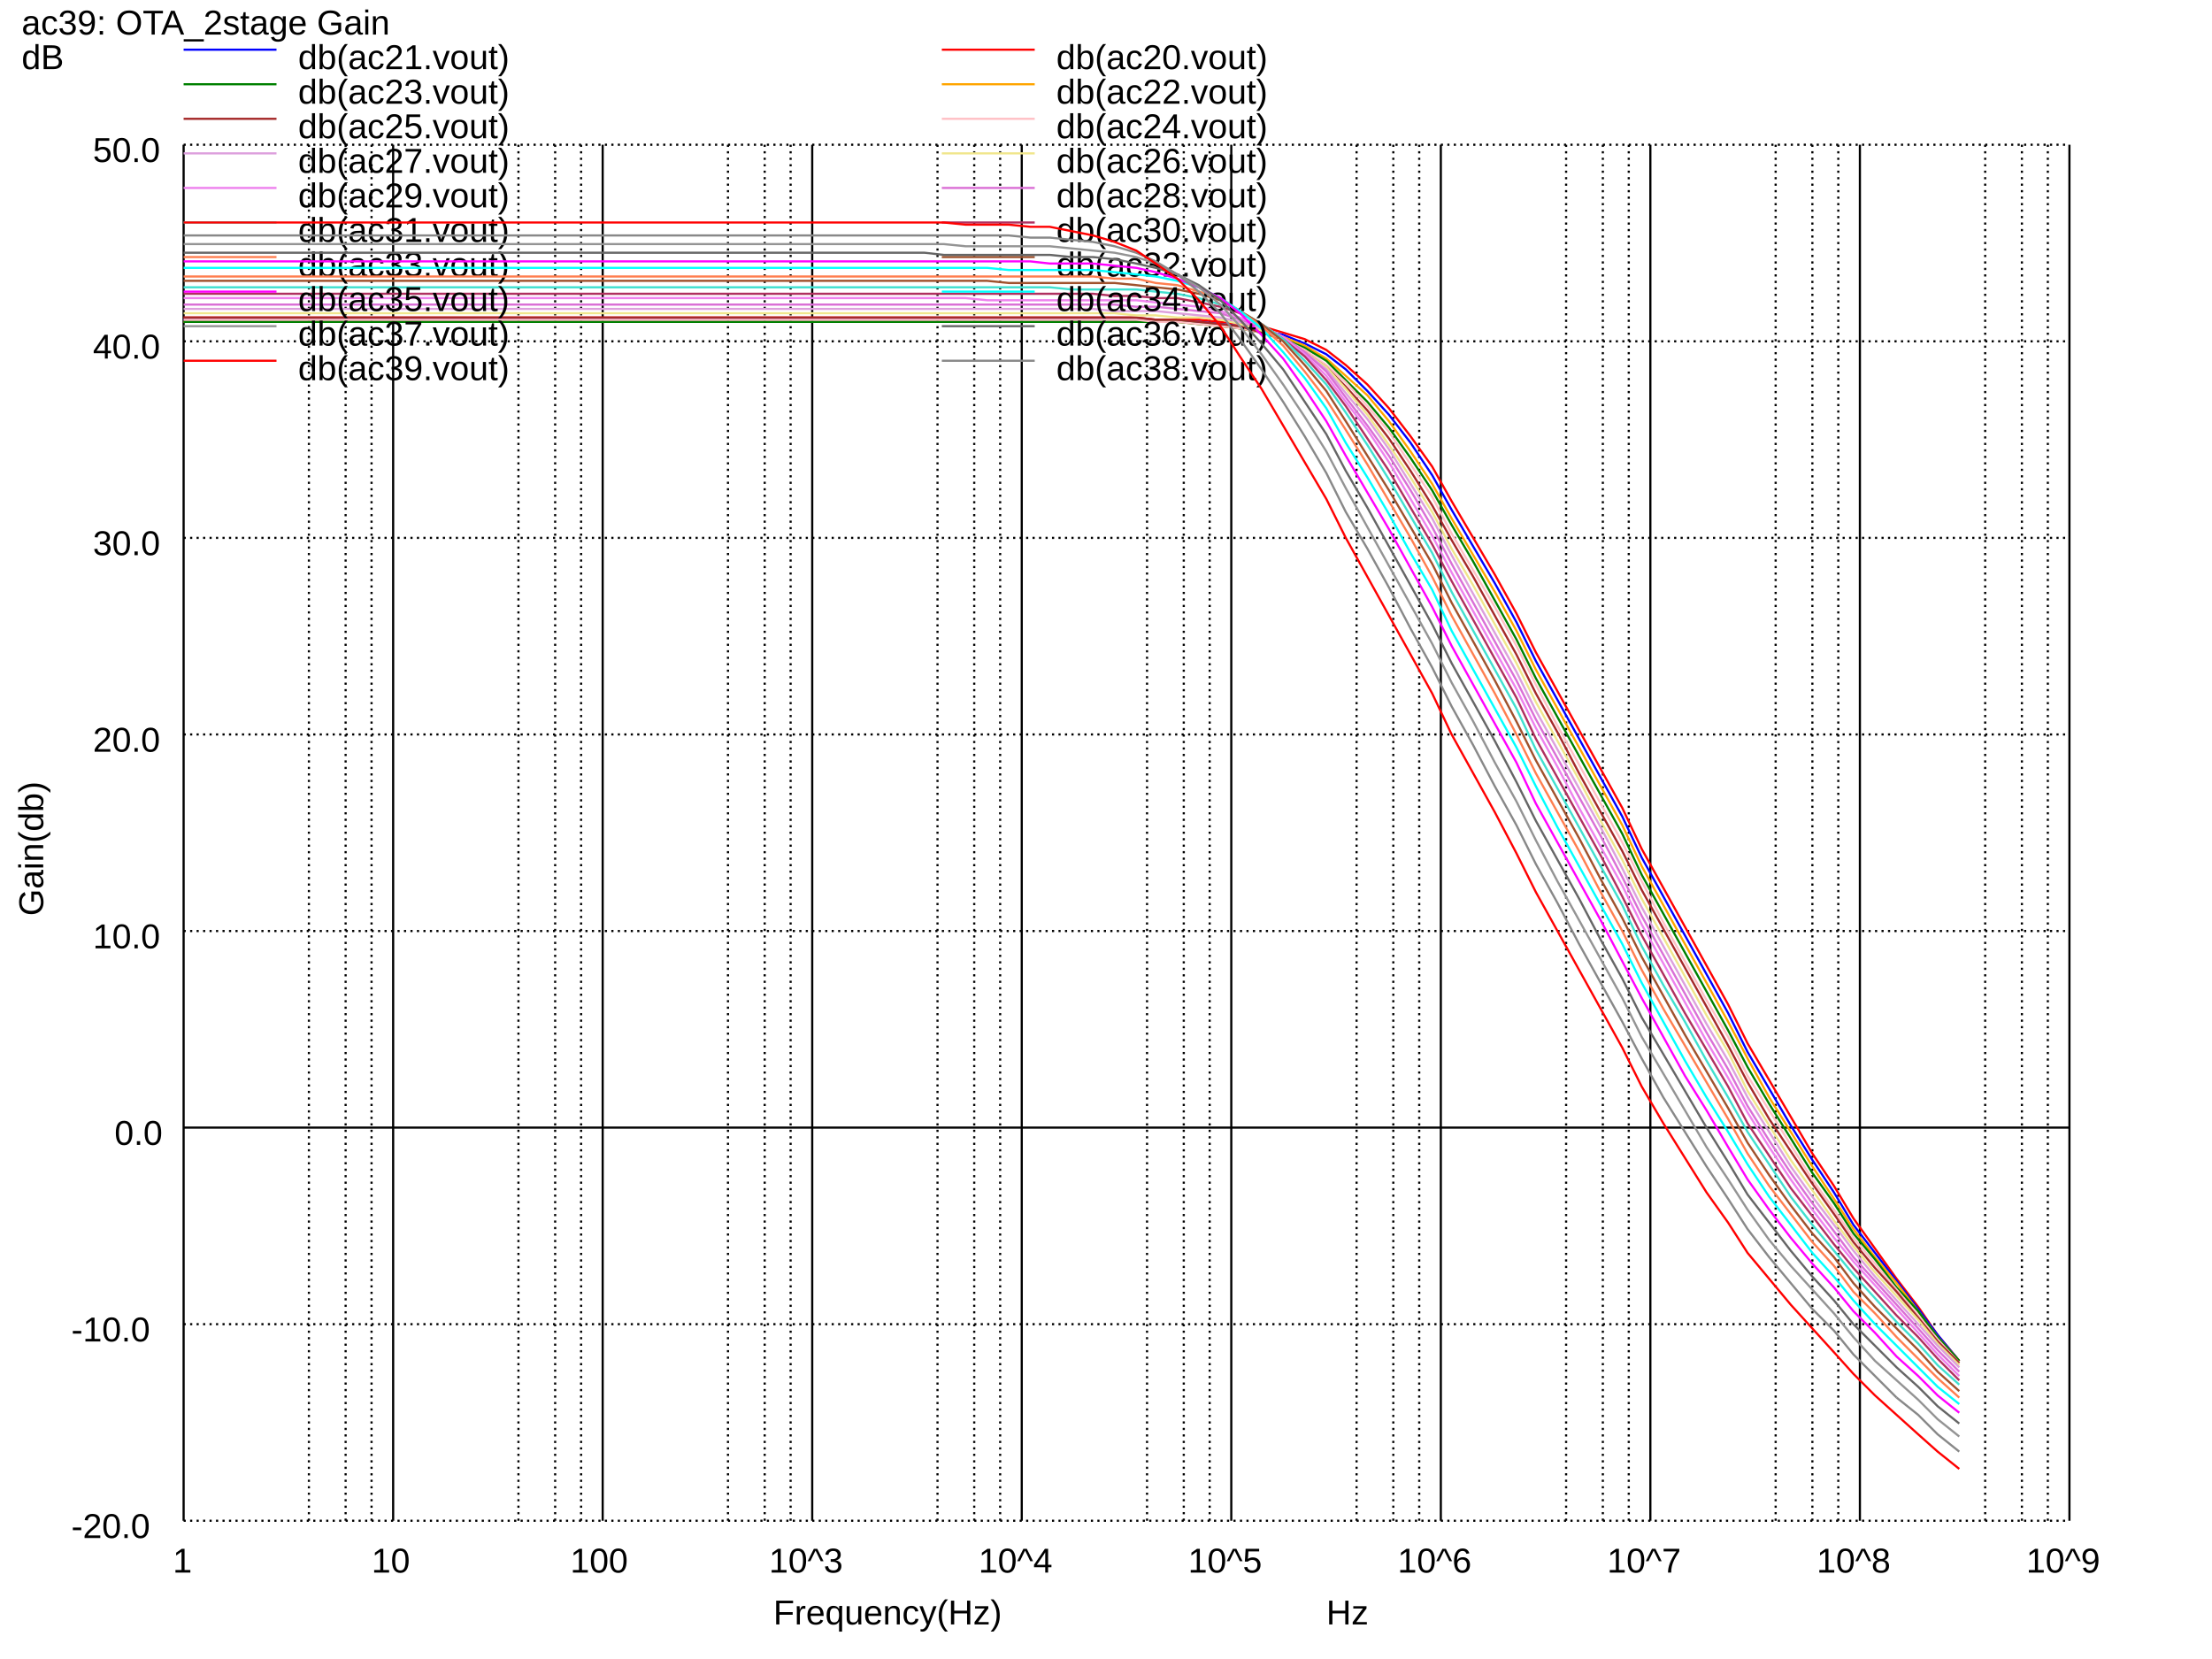
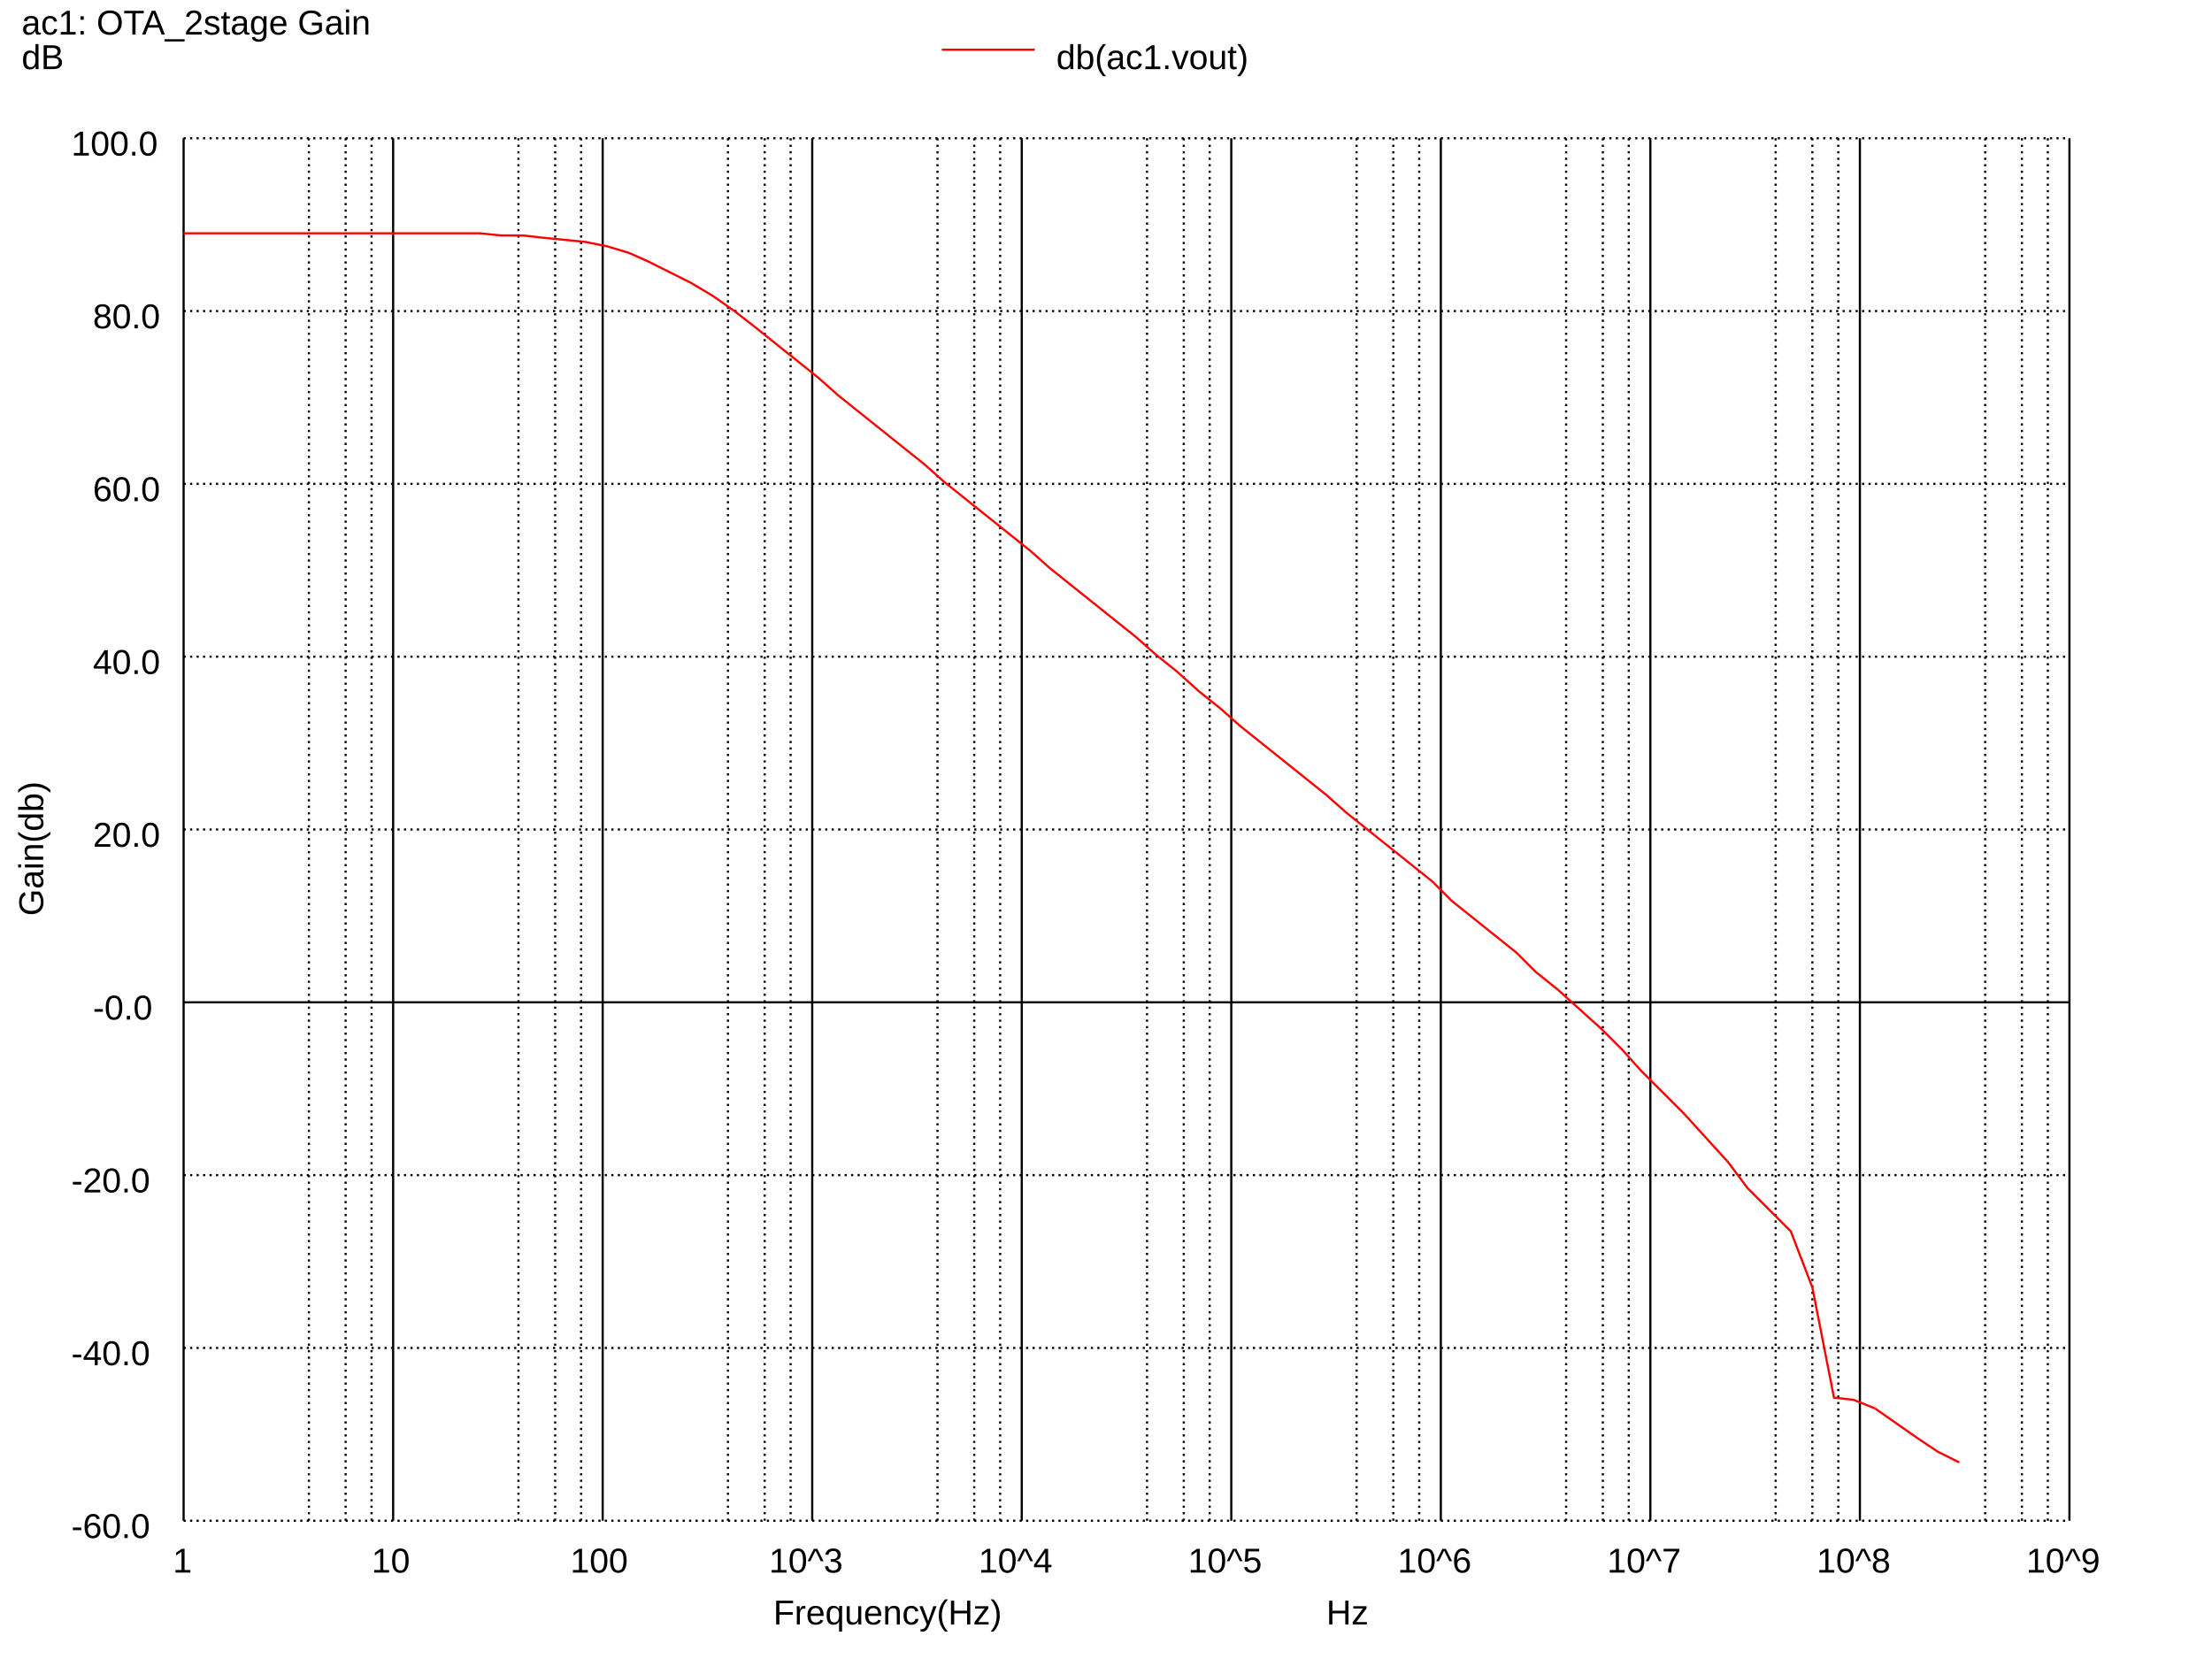
<svg xmlns="http://www.w3.org/2000/svg" version="1.1" width="100%" height="100%" viewBox="0 0 1024 768" style="fill: none; font-family: Arial;  font: Arial; ">
  <rect x="0" y="0" width="1024" height="768" fill="white" stroke="none" />
  <text stroke="none" fill="black" font-size="16" x="358" y="752">
Frequency(Hz)
</text>
  <text transform="rotate(-90, 20, 424)" stroke="none" fill="black" font-size="16" x="20" y="424">
Gain(db)
</text>
  <text stroke="none" fill="black" font-size="16" x="10" y="16">
- ac39: OTA_2stage Gain
+ ac1: OTA_2stage Gain
</text>
-   <path stroke="black" d="M85 704l0 -637" />
+   <path stroke="black" d="M85 704l0 -640" />
  <text stroke="none" fill="black" font-size="16" x="80" y="728">
1
</text>
-   <path stroke="black" stroke-dasharray="1,2" d="M143 704l0 -637M160 704l0 -637M172 704l0 -637" />
-   <path stroke="black" d="M182 704l0 -637" />
+   <path stroke="black" stroke-dasharray="1,2" d="M143 704l0 -640M160 704l0 -640M172 704l0 -640" />
+   <path stroke="black" d="M182 704l0 -640" />
  <text stroke="none" fill="black" font-size="16" x="172" y="728">
10
</text>
-   <path stroke="black" stroke-dasharray="1,2" d="M240 704l0 -637M257 704l0 -637M269 704l0 -637" />
-   <path stroke="black" d="M279 704l0 -637" />
+   <path stroke="black" stroke-dasharray="1,2" d="M240 704l0 -640M257 704l0 -640M269 704l0 -640" />
+   <path stroke="black" d="M279 704l0 -640" />
  <text stroke="none" fill="black" font-size="16" x="264" y="728">
100
</text>
-   <path stroke="black" stroke-dasharray="1,2" d="M337 704l0 -637M354 704l0 -637M366 704l0 -637" />
-   <path stroke="black" d="M376 704l0 -637" />
+   <path stroke="black" stroke-dasharray="1,2" d="M337 704l0 -640M354 704l0 -640M366 704l0 -640" />
+   <path stroke="black" d="M376 704l0 -640" />
  <text stroke="none" fill="black" font-size="16" x="356" y="728">
10^3
</text>
-   <path stroke="black" stroke-dasharray="1,2" d="M434 704l0 -637M451 704l0 -637M463 704l0 -637" />
-   <path stroke="black" d="M473 704l0 -637" />
+   <path stroke="black" stroke-dasharray="1,2" d="M434 704l0 -640M451 704l0 -640M463 704l0 -640" />
+   <path stroke="black" d="M473 704l0 -640" />
  <text stroke="none" fill="black" font-size="16" x="453" y="728">
10^4
</text>
-   <path stroke="black" stroke-dasharray="1,2" d="M531 704l0 -637M548 704l0 -637M560 704l0 -637" />
-   <path stroke="black" d="M570 704l0 -637" />
+   <path stroke="black" stroke-dasharray="1,2" d="M531 704l0 -640M548 704l0 -640M560 704l0 -640" />
+   <path stroke="black" d="M570 704l0 -640" />
  <text stroke="none" fill="black" font-size="16" x="550" y="728">
10^5
</text>
-   <path stroke="black" stroke-dasharray="1,2" d="M628 704l0 -637M645 704l0 -637M657 704l0 -637" />
-   <path stroke="black" d="M667 704l0 -637" />
+   <path stroke="black" stroke-dasharray="1,2" d="M628 704l0 -640M645 704l0 -640M657 704l0 -640" />
+   <path stroke="black" d="M667 704l0 -640" />
  <text stroke="none" fill="black" font-size="16" x="647" y="728">
10^6
</text>
-   <path stroke="black" stroke-dasharray="1,2" d="M725 704l0 -637M742 704l0 -637M754 704l0 -637" />
-   <path stroke="black" d="M764 704l0 -637" />
+   <path stroke="black" stroke-dasharray="1,2" d="M725 704l0 -640M742 704l0 -640M754 704l0 -640" />
+   <path stroke="black" d="M764 704l0 -640" />
  <text stroke="none" fill="black" font-size="16" x="744" y="728">
10^7
</text>
-   <path stroke="black" stroke-dasharray="1,2" d="M822 704l0 -637M839 704l0 -637M851 704l0 -637" />
-   <path stroke="black" d="M861 704l0 -637" />
+   <path stroke="black" stroke-dasharray="1,2" d="M822 704l0 -640M839 704l0 -640M851 704l0 -640" />
+   <path stroke="black" d="M861 704l0 -640" />
  <text stroke="none" fill="black" font-size="16" x="841" y="728">
10^8
</text>
-   <path stroke="black" stroke-dasharray="1,2" d="M919 704l0 -637M936 704l0 -637M948 704l0 -637" />
-   <path stroke="black" d="M958 704l0 -637" />
+   <path stroke="black" stroke-dasharray="1,2" d="M919 704l0 -640M936 704l0 -640M948 704l0 -640" />
+   <path stroke="black" d="M958 704l0 -640" />
  <text stroke="none" fill="black" font-size="16" x="938" y="728">
10^9
</text>
  <text stroke="none" fill="black" font-size="16" x="614" y="752">
Hz
</text>
  <path stroke="black" stroke-dasharray="1,2" d="M85 704l873 0" />
  <text stroke="none" fill="black" font-size="16" x="33" y="712">
+ -60.0
+ </text>
+   <path stroke="black" stroke-dasharray="1,2" d="M85 624l873 0" />
+   <text stroke="none" fill="black" font-size="16" x="33" y="632">
+ -40.0
+ </text>
+   <path stroke="black" stroke-dasharray="1,2" d="M85 544l873 0" />
+   <text stroke="none" fill="black" font-size="16" x="33" y="552">
-20.0
</text>
-   <path stroke="black" stroke-dasharray="1,2" d="M85 613l873 0" />
-   <text stroke="none" fill="black" font-size="16" x="33" y="621">
- -10.0
+   <path stroke="black" d="M85 464l873 0" />
+   <text stroke="none" fill="black" font-size="16" x="43" y="472">
+ -0.0
</text>
-   <path stroke="black" d="M85 522l873 0" />
-   <text stroke="none" fill="black" font-size="16" x="53" y="530">
- 0.0
- </text>
-   <path stroke="black" stroke-dasharray="1,2" d="M85 431l873 0" />
-   <text stroke="none" fill="black" font-size="16" x="43" y="439">
- 10.0
- </text>
-   <path stroke="black" stroke-dasharray="1,2" d="M85 340l873 0" />
-   <text stroke="none" fill="black" font-size="16" x="43" y="348">
+   <path stroke="black" stroke-dasharray="1,2" d="M85 384l873 0" />
+   <text stroke="none" fill="black" font-size="16" x="43" y="392">
20.0
</text>
-   <path stroke="black" stroke-dasharray="1,2" d="M85 249l873 0" />
-   <text stroke="none" fill="black" font-size="16" x="43" y="257">
- 30.0
- </text>
-   <path stroke="black" stroke-dasharray="1,2" d="M85 158l873 0" />
-   <text stroke="none" fill="black" font-size="16" x="43" y="166">
+   <path stroke="black" stroke-dasharray="1,2" d="M85 304l873 0" />
+   <text stroke="none" fill="black" font-size="16" x="43" y="312">
40.0
</text>
-   <path stroke="black" stroke-dasharray="1,2" d="M85 67l873 0" />
-   <text stroke="none" fill="black" font-size="16" x="43" y="75">
- 50.0
+   <path stroke="black" stroke-dasharray="1,2" d="M85 224l873 0" />
+   <text stroke="none" fill="black" font-size="16" x="43" y="232">
+ 60.0
+ </text>
+   <path stroke="black" stroke-dasharray="1,2" d="M85 144l873 0" />
+   <text stroke="none" fill="black" font-size="16" x="43" y="152">
+ 80.0
+ </text>
+   <path stroke="black" stroke-dasharray="1,2" d="M85 64l873 0" />
+   <text stroke="none" fill="black" font-size="16" x="33" y="72">
+ 100.0
</text>
  <text stroke="none" fill="black" font-size="16" x="10" y="32">
dB
</text>
  <path stroke="red" d="M436 23l43 0" />
  <text stroke="none" fill="black" font-size="16" x="489" y="32">
- db(ac20.vout)
+ db(ac1.vout)
</text>
-   <path stroke="red" d="M85 147l441 0 9 1 20 0 10 1 9 1 10 1 20 6 10 5 9 7 10 9 10 11 10 13 10 14 9 16 20 34 10 18 9 18 40 72 9 19 40 72 9 18 30 51 10 15 9 15 20 28 10 13 9 13 10 12" />
-   <path stroke="blue" d="M85 23l43 0" />
-   <text stroke="none" fill="black" font-size="16" x="138" y="32">
- db(ac21.vout)
- </text>
-   <path stroke="blue" d="M85 148l441 0 9 1 20 0 10 1 9 1 20 4 10 4 10 5 9 7 10 10 10 11 10 13 10 15 9 16 20 34 10 18 9 18 40 72 9 19 40 72 9 18 20 34 10 16 10 15 9 15 30 39 9 12 10 12" />
-   <path stroke="#FFA500" d="M436 39l43 0" />
-   <text stroke="none" fill="black" font-size="16" x="489" y="48">
- db(ac22.vout)
- </text>
-   <path stroke="#FFA500" d="M85 149l460 0 20 2 9 1 20 4 10 4 10 6 9 8 10 9 10 12 10 14 10 15 9 16 20 34 10 18 9 18 40 72 9 19 40 72 9 17 10 18 20 32 10 15 9 14 10 13 10 12 10 13 9 12 10 11" />
-   <path stroke="green" d="M85 39l43 0" />
-   <text stroke="none" fill="black" font-size="16" x="138" y="48">
- db(ac23.vout)
- </text>
-   <path stroke="green" d="M85 149l460 0 20 2 9 1 10 2 10 3 10 4 10 6 19 19 10 12 10 14 10 15 9 16 10 17 20 36 9 18 40 72 9 19 40 72 9 17 10 17 20 32 10 14 9 14 10 12 10 13 10 11 9 12 10 11" />
-   <path stroke="#FFC0C5" d="M436 55l43 0" />
-   <text stroke="none" fill="black" font-size="16" x="489" y="64">
- db(ac24.vout)
- </text>
-   <path stroke="#FFC0C5" d="M85 148l441 0 9 1 10 0 20 2 9 1 10 2 10 3 10 5 10 7 9 8 10 11 10 12 20 30 9 17 20 34 10 18 9 18 10 19 30 54 9 18 10 19 20 36 10 17 9 18 30 48 10 14 9 13 30 36 9 11 10 11" />
-   <path stroke="#A52A2A" d="M85 55l43 0" />
-   <text stroke="none" fill="black" font-size="16" x="138" y="64">
- db(ac25.vout)
- </text>
-   <path stroke="#A52A2A" d="M85 147l441 0 9 1 10 0 20 2 9 1 20 6 10 6 10 7 9 9 10 11 10 13 10 15 10 16 9 16 10 17 20 36 9 18 10 18 10 19 20 36 9 18 40 72 9 17 10 17 20 30 10 14 9 13 10 12 10 11 10 12 9 11 10 10" />
-   <path stroke="#F0E68C" d="M436 71l43 0" />
-   <text stroke="none" fill="black" font-size="16" x="489" y="80">
- db(ac26.vout)
- </text>
-   <path stroke="#F0E68C" d="M85 145l431 0 10 1 9 0 10 1 10 0 10 1 9 2 10 3 10 4 10 6 10 7 9 10 10 12 10 14 10 15 10 16 9 17 10 17 20 36 9 18 20 36 10 19 10 18 9 18 30 54 10 17 9 18 20 32 20 28 9 12 10 12 20 22 9 11 10 10" />
-   <path stroke="#DDA0DD" d="M85 71l43 0" />
-   <text stroke="none" fill="black" font-size="16" x="138" y="80">
- db(ac27.vout)
- </text>
-   <path stroke="#DDA0DD" d="M85 143l421 0 10 1 19 0 30 3 9 2 10 3 10 5 10 6 10 8 9 11 10 12 10 14 20 32 9 17 30 54 9 18 30 54 10 19 9 18 30 54 10 17 9 17 20 32 10 14 10 13 9 12 10 12 20 22 9 10 10 10" />
-   <path stroke="#DA70D6" d="M436 87l43 0" />
-   <text stroke="none" fill="black" font-size="16" x="489" y="96">
- db(ac28.vout)
- </text>
-   <path stroke="#DA70D6" d="M85 141l431 0 10 1 9 0 30 3 9 3 10 3 10 5 10 7 10 9 9 12 10 13 10 14 10 16 10 17 9 17 30 54 9 18 30 54 10 19 9 18 30 54 10 17 9 17 10 16 10 15 10 14 10 13 9 12 30 33 9 10 10 10" />
-   <path stroke="#EE82EE" d="M85 87l43 0" />
-   <text stroke="none" fill="black" font-size="16" x="138" y="96">
- db(ac29.vout)
- </text>
-   <path stroke="#EE82EE" d="M85 138l362 0 10 1 69 0 9 1 20 2 10 2 9 3 10 4 10 5 10 8 10 10 9 12 10 13 10 15 20 34 9 17 30 54 9 18 10 18 10 19 20 36 9 18 30 54 10 17 9 16 10 16 10 15 10 14 10 13 9 11 30 33 9 10 10 10" />
-   <path stroke="#B03060" d="M436 103l43 0" />
-   <text stroke="none" fill="black" font-size="16" x="489" y="112">
- db(ac30.vout)
- </text>
-   <path stroke="#B03060" d="M85 136l421 0 10 1 10 0 9 1 10 0 20 4 9 3 10 5 10 7 10 8 10 11 9 12 20 30 20 34 9 17 30 54 9 19 30 54 10 19 9 18 20 36 20 34 9 17 20 30 20 26 9 11 20 22 10 10 9 10 10 10" />
-   <path stroke="#40E0D0" d="M85 103l43 0" />
-   <text stroke="none" fill="black" font-size="16" x="138" y="112">
- db(ac31.vout)
- </text>
-   <path stroke="#40E0D0" d="M85 133l401 0 10 1 30 0 9 1 10 1 10 2 10 3 9 3 10 6 10 7 10 10 10 11 9 13 10 15 10 16 20 34 9 18 30 54 9 19 40 72 9 19 10 18 10 17 10 18 10 17 9 16 20 30 10 13 10 12 9 11 20 22 10 10 9 10 10 9" />
-   <path stroke="#A0522D" d="M436 119l43 0" />
-   <text stroke="none" fill="black" font-size="16" x="489" y="128">
- db(ac32.vout)
- </text>
-   <path stroke="#A0522D" d="M85 130l372 0 10 1 49 0 10 1 9 1 10 1 10 2 10 3 9 5 10 6 10 8 10 11 10 12 9 14 20 32 20 34 9 18 20 36 10 19 9 18 20 36 10 19 10 18 9 18 20 36 20 34 9 16 10 15 10 14 10 13 10 11 9 12 10 11 20 20 9 10 10 9" />
-   <path stroke="#FF7F50" d="M85 119l43 0" />
-   <text stroke="none" fill="black" font-size="16" x="138" y="128">
- db(ac33.vout)
- </text>
-   <path stroke="#FF7F50" d="M85 128l421 0 10 1 10 0 9 2 10 1 20 6 9 6 10 7 10 9 10 12 10 13 9 14 10 16 20 34 10 18 9 18 20 36 10 19 9 18 20 36 10 19 10 18 9 18 10 18 30 51 9 16 10 15 20 26 10 11 9 12 10 10 10 11 19 19 10 9" />
-   <path stroke="cyan" d="M436 135l43 0" />
-   <text stroke="none" fill="black" font-size="16" x="489" y="144">
- db(ac34.vout)
- </text>
-   <path stroke="cyan" d="M85 124l372 0 10 1 39 0 20 2 9 1 10 2 10 3 10 5 9 6 10 8 10 11 10 12 10 14 9 16 10 16 10 17 10 18 10 17 9 19 30 54 9 18 10 19 30 54 9 18 20 36 10 17 10 16 9 15 10 15 20 26 10 11 9 11 10 11 29 29 10 8" />
-   <path stroke="magenta" d="M85 135l43 0" />
-   <text stroke="none" fill="black" font-size="16" x="138" y="144">
- db(ac35.vout)
- </text>
-   <path stroke="magenta" d="M85 121l392 0 9 1 20 0 20 2 9 2 10 3 10 4 10 5 9 7 10 10 10 11 10 14 10 15 9 16 20 34 20 36 9 18 30 54 9 19 30 54 10 19 9 17 20 36 10 16 10 17 9 15 10 14 10 13 10 12 10 11 9 11 10 10 10 11 10 9 9 9 10 8" />
-   <path stroke="#666" d="M436 151l43 0" />
-   <text stroke="none" fill="black" font-size="16" x="489" y="160">
- db(ac36.vout)
- </text>
-   <path stroke="#666" d="M85 117l343 0 9 1 49 0 10 1 10 0 10 1 10 2 9 2 10 3 10 5 10 7 9 9 10 11 10 12 20 30 9 17 10 17 30 54 9 18 20 36 10 19 9 18 20 36 10 19 10 18 9 18 30 51 10 16 9 15 20 26 10 12 10 11 9 11 20 20 10 9 9 9 10 8" />
-   <path stroke="#949494" d="M85 151l43 0" />
-   <text stroke="none" fill="black" font-size="16" x="138" y="160">
- db(ac37.vout)
- </text>
-   <path stroke="#949494" d="M85 113l352 0 10 1 39 0 30 3 10 2 9 3 10 5 10 6 10 8 9 10 10 13 10 14 10 15 10 16 9 17 40 72 9 18 10 18 10 19 10 18 9 18 10 19 30 54 9 18 30 51 10 15 9 14 10 14 10 12 20 22 9 11 10 11 20 18 9 9 10 8" />
-   <path stroke="#888" d="M436 167l43 0" />
-   <text stroke="none" fill="black" font-size="16" x="489" y="176">
- db(ac38.vout)
- </text>
-   <path stroke="#888" d="M85 109l382 0 10 1 9 0 20 2 10 2 10 3 9 4 10 6 10 8 10 10 9 12 10 14 10 15 10 16 10 17 9 18 10 17 10 18 10 19 10 18 9 18 10 18 10 19 10 18 9 18 10 18 10 19 20 36 9 17 10 18 20 32 10 15 9 14 10 13 20 24 10 10 9 11 20 20" />
-   <path stroke="#888" d="M878 647l10 8 9 9 10 8" />
-   <path stroke="red" d="M85 167l43 0" />
-   <text stroke="none" fill="black" font-size="16" x="138" y="176">
- db(ac39.vout)
- </text>
-   <path stroke="red" d="M85 103l352 0 10 1 20 0 10 1 9 0 20 4 10 3 10 4 9 6 10 7 10 10 10 12 9 14 10 15 30 51 9 18 40 72 9 19 20 36 10 19 9 18 40 72 9 18 10 17 20 32 10 14 9 14 20 24 20 22 9 10 10 10 20 18 9 8 10 8" />
+   <path stroke="red" d="M85 108l137 0 10 1 10 0 9 1 20 2 10 2 10 3 9 4 20 10 10 6 10 7 9 7 30 24 9 8 40 32 9 8 40 32 9 8 40 32 9 8 10 8 10 9 10 8 9 8 40 32 9 8 40 32 9 9 30 24 9 9 10 8 20 18 10 10 9 10 20 20 20 22 9 12 20 20 10 26 10 51 9 1 10 4" />
+   <path stroke="red" d="M868 652l20 14 9 6 10 5" />
</svg>
